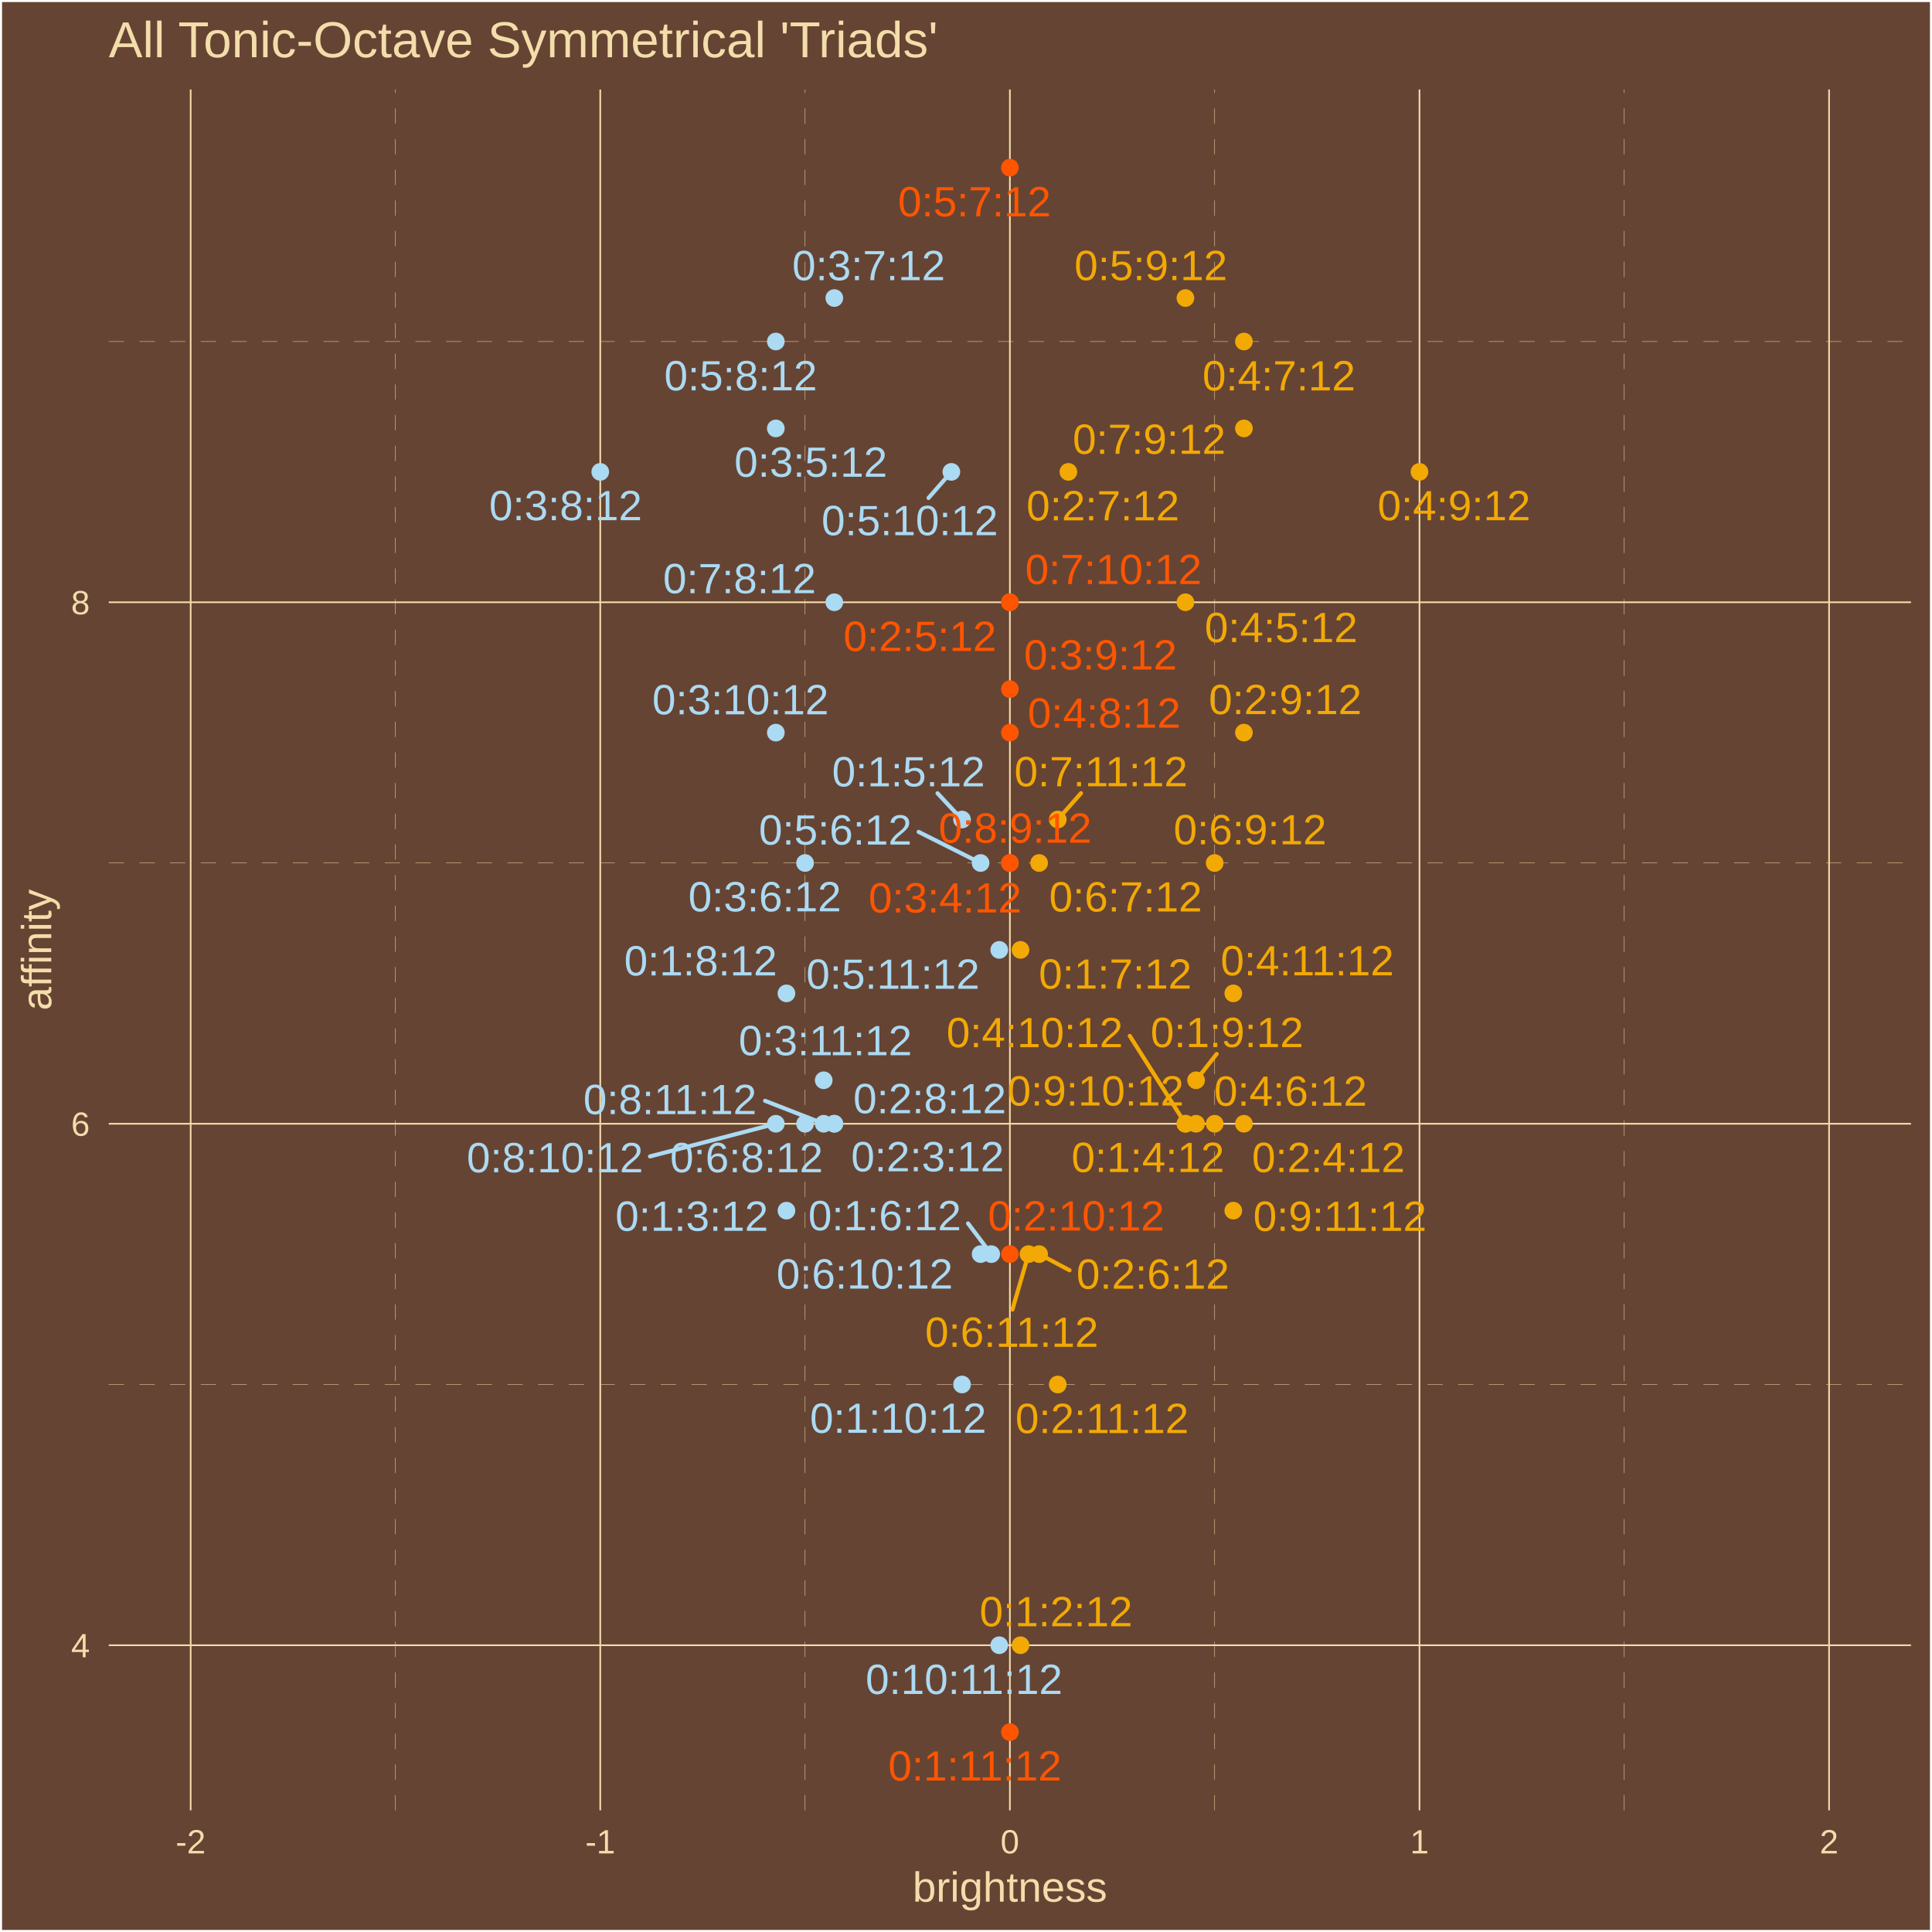
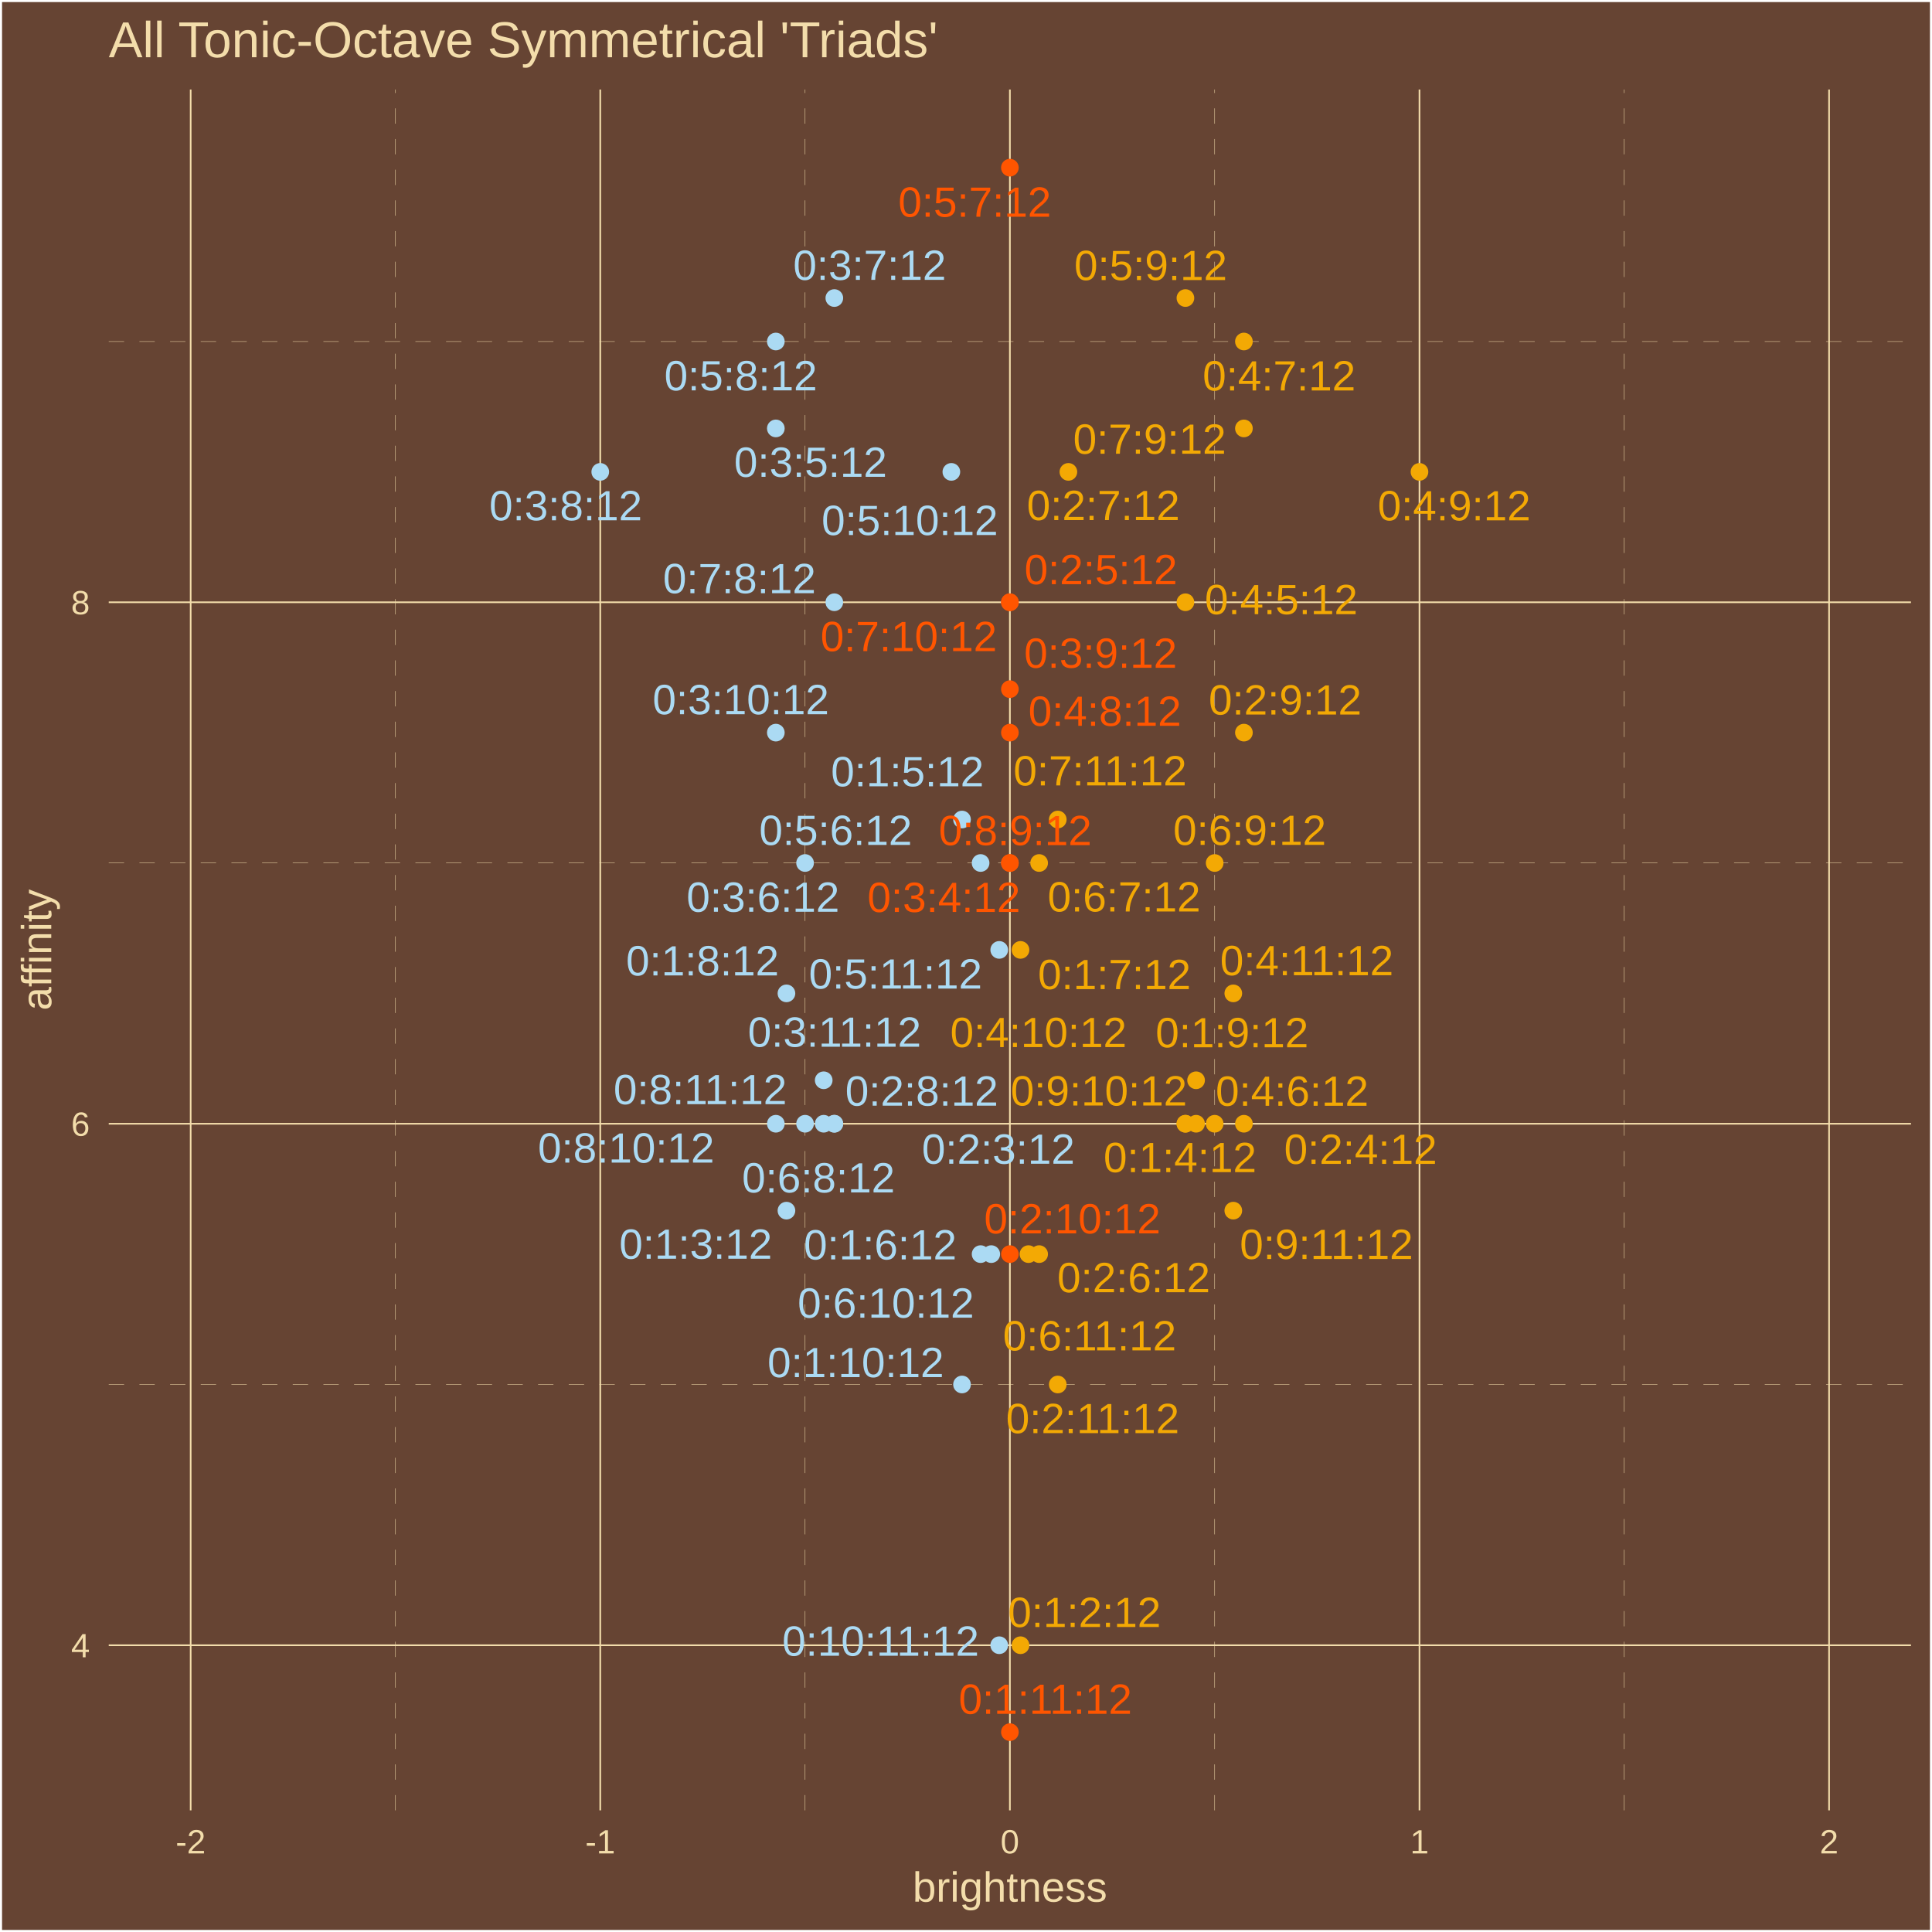
<svg xmlns="http://www.w3.org/2000/svg" class="svglite" width="504.00pt" height="504.00pt" viewBox="0 0 504.00 504.00">
  <defs>
    <style type="text/css">
    .svglite line, .svglite polyline, .svglite polygon, .svglite path, .svglite rect, .svglite circle {
      fill: none;
      stroke: #000000;
      stroke-linecap: round;
      stroke-linejoin: round;
      stroke-miterlimit: 10.00;
    }
    .svglite text {
      white-space: pre;
    }
  </style>
  </defs>
  <rect width="100%" height="100%" style="stroke: none; fill: #664433;" />
  <defs>
    <clipPath id="cpMC4wMHw1MDQuMDB8MC4wMHw1MDQuMDA=">
      <rect x="0.00" y="0.00" width="504.00" height="504.00" />
    </clipPath>
  </defs>
  <g clip-path="url(#cpMC4wMHw1MDQuMDB8MC4wMHw1MDQuMDA=)">
    <rect x="0.00" y="0" width="504.00" height="504.00" style="stroke-width: 1.07; stroke: #FFFFFF; fill: #664433;" />
  </g>
  <defs>
    <clipPath id="cpMjguMzd8NDk4LjUyfDIzLjM0fDQ3Mi4yNw==">
      <rect x="28.37" y="23.34" width="470.15" height="448.93" />
    </clipPath>
  </defs>
  <g clip-path="url(#cpMjguMzd8NDk4LjUyfDIzLjM0fDQ3Mi4yNw==)">
    <rect x="28.37" y="23.34" width="470.15" height="448.93" style="stroke-width: 1.07; stroke: none; fill: #664433;" />
    <polyline points="28.37,361.17 498.52,361.17 " style="stroke-width: 0.11; stroke: #F3DDAB; stroke-dasharray: 4.00,4.00; stroke-linecap: butt;" />
    <polyline points="28.37,225.13 498.52,225.13 " style="stroke-width: 0.11; stroke: #F3DDAB; stroke-dasharray: 4.00,4.00; stroke-linecap: butt;" />
    <polyline points="28.37,89.09 498.52,89.09 " style="stroke-width: 0.11; stroke: #F3DDAB; stroke-dasharray: 4.00,4.00; stroke-linecap: butt;" />
    <polyline points="103.17,472.27 103.17,23.34 " style="stroke-width: 0.11; stroke: #F3DDAB; stroke-dasharray: 4.00,4.00; stroke-linecap: butt;" />
    <polyline points="210.02,472.27 210.02,23.34 " style="stroke-width: 0.11; stroke: #F3DDAB; stroke-dasharray: 4.00,4.00; stroke-linecap: butt;" />
    <polyline points="316.87,472.27 316.87,23.34 " style="stroke-width: 0.11; stroke: #F3DDAB; stroke-dasharray: 4.00,4.00; stroke-linecap: butt;" />
    <polyline points="423.72,472.27 423.72,23.34 " style="stroke-width: 0.11; stroke: #F3DDAB; stroke-dasharray: 4.00,4.00; stroke-linecap: butt;" />
    <polyline points="28.37,429.19 498.52,429.19 " style="stroke-width: 0.43; stroke: #F3DDAB; stroke-linecap: butt;" />
    <polyline points="28.37,293.15 498.52,293.15 " style="stroke-width: 0.43; stroke: #F3DDAB; stroke-linecap: butt;" />
    <polyline points="28.37,157.11 498.52,157.11 " style="stroke-width: 0.43; stroke: #F3DDAB; stroke-linecap: butt;" />
    <polyline points="49.74,472.27 49.74,23.34 " style="stroke-width: 0.43; stroke: #F3DDAB; stroke-linecap: butt;" />
    <polyline points="156.59,472.27 156.59,23.34 " style="stroke-width: 0.43; stroke: #F3DDAB; stroke-linecap: butt;" />
    <polyline points="263.45,472.27 263.45,23.34 " style="stroke-width: 0.43; stroke: #F3DDAB; stroke-linecap: butt;" />
    <polyline points="370.30,472.27 370.30,23.34 " style="stroke-width: 0.43; stroke: #F3DDAB; stroke-linecap: butt;" />
    <polyline points="477.15,472.27 477.15,23.34 " style="stroke-width: 0.43; stroke: #F3DDAB; stroke-linecap: butt;" />
    <circle cx="266.22" cy="429.19" r="1.95" style="stroke-width: 0.71; stroke: #F3A904; fill: #F3A904;" />
    <circle cx="205.16" cy="315.82" r="1.95" style="stroke-width: 0.71; stroke: #ABDAF3; fill: #ABDAF3;" />
    <circle cx="312.02" cy="293.15" r="1.95" style="stroke-width: 0.71; stroke: #F3A904; fill: #F3A904;" />
    <circle cx="250.96" cy="213.79" r="1.95" style="stroke-width: 0.71; stroke: #ABDAF3; fill: #ABDAF3;" />
    <circle cx="258.59" cy="327.16" r="1.95" style="stroke-width: 0.71; stroke: #ABDAF3; fill: #ABDAF3;" />
    <circle cx="266.22" cy="247.80" r="1.95" style="stroke-width: 0.71; stroke: #F3A904; fill: #F3A904;" />
    <circle cx="205.16" cy="259.14" r="1.95" style="stroke-width: 0.71; stroke: #ABDAF3; fill: #ABDAF3;" />
    <circle cx="312.02" cy="281.81" r="1.95" style="stroke-width: 0.71; stroke: #F3A904; fill: #F3A904;" />
    <circle cx="250.96" cy="361.17" r="1.95" style="stroke-width: 0.71; stroke: #ABDAF3; fill: #ABDAF3;" />
    <circle cx="263.45" cy="451.86" r="1.95" style="stroke-width: 0.71; stroke: #FF5500; fill: #FF5500;" />
    <circle cx="217.65" cy="293.15" r="1.95" style="stroke-width: 0.71; stroke: #ABDAF3; fill: #ABDAF3;" />
    <circle cx="324.50" cy="293.15" r="1.95" style="stroke-width: 0.71; stroke: #F3A904; fill: #F3A904;" />
    <circle cx="263.45" cy="157.11" r="1.95" style="stroke-width: 0.71; stroke: #FF5500; fill: #FF5500;" />
    <circle cx="271.08" cy="327.16" r="1.95" style="stroke-width: 0.71; stroke: #F3A904; fill: #F3A904;" />
    <circle cx="278.71" cy="123.10" r="1.95" style="stroke-width: 0.71; stroke: #F3A904; fill: #F3A904;" />
    <circle cx="217.65" cy="293.15" r="1.95" style="stroke-width: 0.71; stroke: #ABDAF3; fill: #ABDAF3;" />
    <circle cx="324.50" cy="191.12" r="1.95" style="stroke-width: 0.71; stroke: #F3A904; fill: #F3A904;" />
    <circle cx="263.45" cy="327.16" r="1.95" style="stroke-width: 0.71; stroke: #FF5500; fill: #FF5500;" />
    <circle cx="275.94" cy="361.17" r="1.95" style="stroke-width: 0.71; stroke: #F3A904; fill: #F3A904;" />
    <circle cx="263.45" cy="225.13" r="1.95" style="stroke-width: 0.71; stroke: #FF5500; fill: #FF5500;" />
    <circle cx="202.39" cy="111.76" r="1.95" style="stroke-width: 0.71; stroke: #ABDAF3; fill: #ABDAF3;" />
    <circle cx="210.02" cy="225.13" r="1.95" style="stroke-width: 0.71; stroke: #ABDAF3; fill: #ABDAF3;" />
    <circle cx="217.65" cy="77.75" r="1.95" style="stroke-width: 0.71; stroke: #ABDAF3; fill: #ABDAF3;" />
    <circle cx="156.59" cy="123.10" r="1.95" style="stroke-width: 0.71; stroke: #ABDAF3; fill: #ABDAF3;" />
    <circle cx="263.45" cy="179.78" r="1.95" style="stroke-width: 0.71; stroke: #FF5500; fill: #FF5500;" />
    <circle cx="202.39" cy="191.12" r="1.95" style="stroke-width: 0.71; stroke: #ABDAF3; fill: #ABDAF3;" />
    <circle cx="214.88" cy="281.81" r="1.95" style="stroke-width: 0.71; stroke: #ABDAF3; fill: #ABDAF3;" />
    <circle cx="309.24" cy="157.11" r="1.95" style="stroke-width: 0.71; stroke: #F3A904; fill: #F3A904;" />
    <circle cx="316.87" cy="293.15" r="1.95" style="stroke-width: 0.71; stroke: #F3A904; fill: #F3A904;" />
    <circle cx="324.50" cy="89.09" r="1.95" style="stroke-width: 0.71; stroke: #F3A904; fill: #F3A904;" />
    <circle cx="263.45" cy="191.12" r="1.95" style="stroke-width: 0.71; stroke: #FF5500; fill: #FF5500;" />
    <circle cx="370.30" cy="123.10" r="1.95" style="stroke-width: 0.71; stroke: #F3A904; fill: #F3A904;" />
    <circle cx="309.24" cy="293.15" r="1.95" style="stroke-width: 0.71; stroke: #F3A904; fill: #F3A904;" />
    <circle cx="321.73" cy="259.14" r="1.95" style="stroke-width: 0.71; stroke: #F3A904; fill: #F3A904;" />
    <circle cx="255.81" cy="225.13" r="1.95" style="stroke-width: 0.71; stroke: #ABDAF3; fill: #ABDAF3;" />
    <circle cx="263.45" cy="43.74" r="1.95" style="stroke-width: 0.71; stroke: #FF5500; fill: #FF5500;" />
    <circle cx="202.39" cy="89.09" r="1.95" style="stroke-width: 0.71; stroke: #ABDAF3; fill: #ABDAF3;" />
    <circle cx="309.24" cy="77.75" r="1.95" style="stroke-width: 0.71; stroke: #F3A904; fill: #F3A904;" />
    <circle cx="248.18" cy="123.10" r="1.95" style="stroke-width: 0.71; stroke: #ABDAF3; fill: #ABDAF3;" />
    <circle cx="260.67" cy="247.80" r="1.95" style="stroke-width: 0.71; stroke: #ABDAF3; fill: #ABDAF3;" />
    <circle cx="271.08" cy="225.13" r="1.95" style="stroke-width: 0.71; stroke: #F3A904; fill: #F3A904;" />
    <circle cx="210.02" cy="293.15" r="1.95" style="stroke-width: 0.71; stroke: #ABDAF3; fill: #ABDAF3;" />
    <circle cx="316.87" cy="225.13" r="1.95" style="stroke-width: 0.71; stroke: #F3A904; fill: #F3A904;" />
    <circle cx="255.81" cy="327.16" r="1.95" style="stroke-width: 0.71; stroke: #ABDAF3; fill: #ABDAF3;" />
    <circle cx="268.30" cy="327.16" r="1.95" style="stroke-width: 0.71; stroke: #F3A904; fill: #F3A904;" />
    <circle cx="217.65" cy="157.11" r="1.95" style="stroke-width: 0.71; stroke: #ABDAF3; fill: #ABDAF3;" />
    <circle cx="324.50" cy="111.76" r="1.95" style="stroke-width: 0.71; stroke: #F3A904; fill: #F3A904;" />
    <circle cx="263.45" cy="157.11" r="1.95" style="stroke-width: 0.71; stroke: #FF5500; fill: #FF5500;" />
    <circle cx="275.94" cy="213.79" r="1.95" style="stroke-width: 0.71; stroke: #F3A904; fill: #F3A904;" />
    <circle cx="263.45" cy="225.13" r="1.95" style="stroke-width: 0.71; stroke: #FF5500; fill: #FF5500;" />
    <circle cx="202.39" cy="293.15" r="1.95" style="stroke-width: 0.71; stroke: #ABDAF3; fill: #ABDAF3;" />
    <circle cx="214.88" cy="293.15" r="1.95" style="stroke-width: 0.71; stroke: #ABDAF3; fill: #ABDAF3;" />
    <circle cx="309.24" cy="293.15" r="1.95" style="stroke-width: 0.71; stroke: #F3A904; fill: #F3A904;" />
    <circle cx="321.73" cy="315.82" r="1.95" style="stroke-width: 0.71; stroke: #F3A904; fill: #F3A904;" />
    <circle cx="260.67" cy="429.19" r="1.95" style="stroke-width: 0.71; stroke: #ABDAF3; fill: #ABDAF3;" />
-     <line x1="244.58" y1="206.94" x2="250.19" y2="212.97" style="stroke-width: 1.07; stroke: #ABDAF3;" />
-     <line x1="252.54" y1="319.16" x2="257.91" y2="326.27" style="stroke-width: 1.07; stroke: #ABDAF3;" />
-     <line x1="317.39" y1="274.95" x2="312.70" y2="280.93" style="stroke-width: 1.07; stroke: #F3A904;" />
-     <line x1="279.01" y1="331.38" x2="272.08" y2="327.69" style="stroke-width: 1.07; stroke: #F3A904;" />
-     <line x1="294.73" y1="270.24" x2="308.64" y2="292.21" style="stroke-width: 1.07; stroke: #F3A904;" />
-     <line x1="239.65" y1="217.02" x2="254.79" y2="224.62" style="stroke-width: 1.07; stroke: #ABDAF3;" />
-     <line x1="242.23" y1="129.90" x2="247.44" y2="123.94" style="stroke-width: 1.07; stroke: #ABDAF3;" />
-     <line x1="264.11" y1="341.63" x2="268.00" y2="328.22" style="stroke-width: 1.07; stroke: #F3A904;" />
-     <line x1="282.00" y1="206.92" x2="276.68" y2="212.95" style="stroke-width: 1.07; stroke: #F3A904;" />
-     <line x1="169.58" y1="301.67" x2="201.28" y2="293.44" style="stroke-width: 1.07; stroke: #ABDAF3;" />
-     <line x1="199.59" y1="287.17" x2="213.81" y2="292.73" style="stroke-width: 1.07; stroke: #ABDAF3;" />
-     <text x="275.49" y="424.24" text-anchor="middle" style="font-size: 11.04px;fill: #F3A904; font-family: &quot;Arial&quot;;" textLength="39.87px" lengthAdjust="spacingAndGlyphs">0:1:2:12</text>
-     <text x="180.47" y="321.08" text-anchor="middle" style="font-size: 11.04px;fill: #ABDAF3; font-family: &quot;Arial&quot;;" textLength="39.87px" lengthAdjust="spacingAndGlyphs">0:1:3:12</text>
-     <text x="299.46" y="305.74" text-anchor="middle" style="font-size: 11.04px;fill: #F3A904; font-family: &quot;Arial&quot;;" textLength="39.87px" lengthAdjust="spacingAndGlyphs">0:1:4:12</text>
-     <text x="237.00" y="205.14" text-anchor="middle" style="font-size: 11.04px;fill: #ABDAF3; font-family: &quot;Arial&quot;;" textLength="39.87px" lengthAdjust="spacingAndGlyphs">0:1:5:12</text>
-     <text x="230.80" y="320.94" text-anchor="middle" style="font-size: 11.04px;fill: #ABDAF3; font-family: &quot;Arial&quot;;" textLength="39.87px" lengthAdjust="spacingAndGlyphs">0:1:6:12</text>
-     <text x="290.93" y="257.91" text-anchor="middle" style="font-size: 11.04px;fill: #F3A904; font-family: &quot;Arial&quot;;" textLength="39.87px" lengthAdjust="spacingAndGlyphs">0:1:7:12</text>
-     <text x="182.77" y="254.46" text-anchor="middle" style="font-size: 11.04px;fill: #ABDAF3; font-family: &quot;Arial&quot;;" textLength="39.87px" lengthAdjust="spacingAndGlyphs">0:1:8:12</text>
-     <text x="320.09" y="273.15" text-anchor="middle" style="font-size: 11.04px;fill: #F3A904; font-family: &quot;Arial&quot;;" textLength="39.87px" lengthAdjust="spacingAndGlyphs">0:1:9:12</text>
-     <text x="234.30" y="373.78" text-anchor="middle" style="font-size: 11.04px;fill: #ABDAF3; font-family: &quot;Arial&quot;;" textLength="46.01px" lengthAdjust="spacingAndGlyphs">0:1:10:12</text>
-     <text x="254.32" y="464.49" text-anchor="middle" style="font-size: 11.04px;fill: #FF5500; font-family: &quot;Arial&quot;;" textLength="46.01px" lengthAdjust="spacingAndGlyphs">0:1:11:12</text>
-     <text x="241.97" y="305.56" text-anchor="middle" style="font-size: 11.04px;fill: #ABDAF3; font-family: &quot;Arial&quot;;" textLength="39.87px" lengthAdjust="spacingAndGlyphs">0:2:3:12</text>
-     <text x="346.54" y="305.76" text-anchor="middle" style="font-size: 11.04px;fill: #F3A904; font-family: &quot;Arial&quot;;" textLength="39.87px" lengthAdjust="spacingAndGlyphs">0:2:4:12</text>
-     <text x="239.98" y="169.81" text-anchor="middle" style="font-size: 11.04px;fill: #FF5500; font-family: &quot;Arial&quot;;" textLength="39.87px" lengthAdjust="spacingAndGlyphs">0:2:5:12</text>
-     <text x="300.75" y="336.19" text-anchor="middle" style="font-size: 11.04px;fill: #F3A904; font-family: &quot;Arial&quot;;" textLength="39.87px" lengthAdjust="spacingAndGlyphs">0:2:6:12</text>
-     <text x="287.72" y="135.75" text-anchor="middle" style="font-size: 11.04px;fill: #F3A904; font-family: &quot;Arial&quot;;" textLength="39.87px" lengthAdjust="spacingAndGlyphs">0:2:7:12</text>
-     <text x="242.54" y="290.41" text-anchor="middle" style="font-size: 11.04px;fill: #ABDAF3; font-family: &quot;Arial&quot;;" textLength="39.87px" lengthAdjust="spacingAndGlyphs">0:2:8:12</text>
-     <text x="335.28" y="186.30" text-anchor="middle" style="font-size: 11.04px;fill: #F3A904; font-family: &quot;Arial&quot;;" textLength="39.87px" lengthAdjust="spacingAndGlyphs">0:2:9:12</text>
-     <text x="280.73" y="321.01" text-anchor="middle" style="font-size: 11.04px;fill: #FF5500; font-family: &quot;Arial&quot;;" textLength="46.01px" lengthAdjust="spacingAndGlyphs">0:2:10:12</text>
-     <text x="287.49" y="373.84" text-anchor="middle" style="font-size: 11.04px;fill: #F3A904; font-family: &quot;Arial&quot;;" textLength="46.01px" lengthAdjust="spacingAndGlyphs">0:2:11:12</text>
-     <text x="246.54" y="238.04" text-anchor="middle" style="font-size: 11.04px;fill: #FF5500; font-family: &quot;Arial&quot;;" textLength="39.87px" lengthAdjust="spacingAndGlyphs">0:3:4:12</text>
-     <text x="211.51" y="124.37" text-anchor="middle" style="font-size: 11.04px;fill: #ABDAF3; font-family: &quot;Arial&quot;;" textLength="39.87px" lengthAdjust="spacingAndGlyphs">0:3:5:12</text>
-     <text x="199.51" y="237.74" text-anchor="middle" style="font-size: 11.04px;fill: #ABDAF3; font-family: &quot;Arial&quot;;" textLength="39.87px" lengthAdjust="spacingAndGlyphs">0:3:6:12</text>
-     <text x="226.61" y="73.09" text-anchor="middle" style="font-size: 11.04px;fill: #ABDAF3; font-family: &quot;Arial&quot;;" textLength="39.87px" lengthAdjust="spacingAndGlyphs">0:3:7:12</text>
-     <text x="147.55" y="135.70" text-anchor="middle" style="font-size: 11.04px;fill: #ABDAF3; font-family: &quot;Arial&quot;;" textLength="39.87px" lengthAdjust="spacingAndGlyphs">0:3:8:12</text>
-     <text x="287.08" y="174.66" text-anchor="middle" style="font-size: 11.04px;fill: #FF5500; font-family: &quot;Arial&quot;;" textLength="39.87px" lengthAdjust="spacingAndGlyphs">0:3:9:12</text>
-     <text x="193.16" y="186.34" text-anchor="middle" style="font-size: 11.04px;fill: #ABDAF3; font-family: &quot;Arial&quot;;" textLength="46.01px" lengthAdjust="spacingAndGlyphs">0:3:10:12</text>
-     <text x="215.30" y="275.27" text-anchor="middle" style="font-size: 11.04px;fill: #ABDAF3; font-family: &quot;Arial&quot;;" textLength="46.01px" lengthAdjust="spacingAndGlyphs">0:3:11:12</text>
-     <text x="334.21" y="167.51" text-anchor="middle" style="font-size: 11.04px;fill: #F3A904; font-family: &quot;Arial&quot;;" textLength="39.87px" lengthAdjust="spacingAndGlyphs">0:4:5:12</text>
-     <text x="336.66" y="288.45" text-anchor="middle" style="font-size: 11.04px;fill: #F3A904; font-family: &quot;Arial&quot;;" textLength="39.87px" lengthAdjust="spacingAndGlyphs">0:4:6:12</text>
-     <text x="333.63" y="101.84" text-anchor="middle" style="font-size: 11.04px;fill: #F3A904; font-family: &quot;Arial&quot;;" textLength="39.87px" lengthAdjust="spacingAndGlyphs">0:4:7:12</text>
-     <text x="288.04" y="189.83" text-anchor="middle" style="font-size: 11.04px;fill: #FF5500; font-family: &quot;Arial&quot;;" textLength="39.87px" lengthAdjust="spacingAndGlyphs">0:4:8:12</text>
-     <text x="379.31" y="135.71" text-anchor="middle" style="font-size: 11.04px;fill: #F3A904; font-family: &quot;Arial&quot;;" textLength="39.87px" lengthAdjust="spacingAndGlyphs">0:4:9:12</text>
-     <text x="269.93" y="273.19" text-anchor="middle" style="font-size: 11.04px;fill: #F3A904; font-family: &quot;Arial&quot;;" textLength="46.01px" lengthAdjust="spacingAndGlyphs">0:4:10:12</text>
-     <text x="341.03" y="254.43" text-anchor="middle" style="font-size: 11.04px;fill: #F3A904; font-family: &quot;Arial&quot;;" textLength="46.01px" lengthAdjust="spacingAndGlyphs">0:4:11:12</text>
-     <text x="217.91" y="220.32" text-anchor="middle" style="font-size: 11.04px;fill: #ABDAF3; font-family: &quot;Arial&quot;;" textLength="39.87px" lengthAdjust="spacingAndGlyphs">0:5:6:12</text>
-     <text x="254.21" y="56.43" text-anchor="middle" style="font-size: 11.04px;fill: #FF5500; font-family: &quot;Arial&quot;;" textLength="39.87px" lengthAdjust="spacingAndGlyphs">0:5:7:12</text>
-     <text x="193.22" y="101.83" text-anchor="middle" style="font-size: 11.04px;fill: #ABDAF3; font-family: &quot;Arial&quot;;" textLength="39.87px" lengthAdjust="spacingAndGlyphs">0:5:8:12</text>
-     <text x="300.22" y="73.08" text-anchor="middle" style="font-size: 11.04px;fill: #F3A904; font-family: &quot;Arial&quot;;" textLength="39.87px" lengthAdjust="spacingAndGlyphs">0:5:9:12</text>
-     <text x="237.33" y="139.61" text-anchor="middle" style="font-size: 11.04px;fill: #ABDAF3; font-family: &quot;Arial&quot;;" textLength="46.01px" lengthAdjust="spacingAndGlyphs">0:5:10:12</text>
-     <text x="232.94" y="257.94" text-anchor="middle" style="font-size: 11.04px;fill: #ABDAF3; font-family: &quot;Arial&quot;;" textLength="46.01px" lengthAdjust="spacingAndGlyphs">0:5:11:12</text>
-     <text x="293.64" y="237.78" text-anchor="middle" style="font-size: 11.04px;fill: #F3A904; font-family: &quot;Arial&quot;;" textLength="39.87px" lengthAdjust="spacingAndGlyphs">0:6:7:12</text>
-     <text x="194.75" y="305.80" text-anchor="middle" style="font-size: 11.04px;fill: #ABDAF3; font-family: &quot;Arial&quot;;" textLength="39.87px" lengthAdjust="spacingAndGlyphs">0:6:8:12</text>
-     <text x="326.10" y="220.25" text-anchor="middle" style="font-size: 11.04px;fill: #F3A904; font-family: &quot;Arial&quot;;" textLength="39.87px" lengthAdjust="spacingAndGlyphs">0:6:9:12</text>
-     <text x="225.57" y="336.16" text-anchor="middle" style="font-size: 11.04px;fill: #ABDAF3; font-family: &quot;Arial&quot;;" textLength="46.01px" lengthAdjust="spacingAndGlyphs">0:6:10:12</text>
-     <text x="263.94" y="351.34" text-anchor="middle" style="font-size: 11.04px;fill: #F3A904; font-family: &quot;Arial&quot;;" textLength="46.01px" lengthAdjust="spacingAndGlyphs">0:6:11:12</text>
-     <text x="192.92" y="154.75" text-anchor="middle" style="font-size: 11.04px;fill: #ABDAF3; font-family: &quot;Arial&quot;;" textLength="39.87px" lengthAdjust="spacingAndGlyphs">0:7:8:12</text>
-     <text x="299.78" y="118.39" text-anchor="middle" style="font-size: 11.04px;fill: #F3A904; font-family: &quot;Arial&quot;;" textLength="39.87px" lengthAdjust="spacingAndGlyphs">0:7:9:12</text>
-     <text x="290.47" y="152.36" text-anchor="middle" style="font-size: 11.04px;fill: #FF5500; font-family: &quot;Arial&quot;;" textLength="46.01px" lengthAdjust="spacingAndGlyphs">0:7:10:12</text>
-     <text x="287.21" y="205.12" text-anchor="middle" style="font-size: 11.04px;fill: #F3A904; font-family: &quot;Arial&quot;;" textLength="46.01px" lengthAdjust="spacingAndGlyphs">0:7:11:12</text>
-     <text x="264.82" y="219.84" text-anchor="middle" style="font-size: 11.04px;fill: #FF5500; font-family: &quot;Arial&quot;;" textLength="39.87px" lengthAdjust="spacingAndGlyphs">0:8:9:12</text>
-     <text x="144.77" y="305.81" text-anchor="middle" style="font-size: 11.04px;fill: #ABDAF3; font-family: &quot;Arial&quot;;" textLength="46.01px" lengthAdjust="spacingAndGlyphs">0:8:10:12</text>
-     <text x="174.78" y="290.64" text-anchor="middle" style="font-size: 11.04px;fill: #ABDAF3; font-family: &quot;Arial&quot;;" textLength="46.01px" lengthAdjust="spacingAndGlyphs">0:8:11:12</text>
-     <text x="285.82" y="288.40" text-anchor="middle" style="font-size: 11.04px;fill: #F3A904; font-family: &quot;Arial&quot;;" textLength="46.01px" lengthAdjust="spacingAndGlyphs">0:9:10:12</text>
-     <text x="349.54" y="321.10" text-anchor="middle" style="font-size: 11.04px;fill: #F3A904; font-family: &quot;Arial&quot;;" textLength="46.01px" lengthAdjust="spacingAndGlyphs">0:9:11:12</text>
-     <text x="251.49" y="441.91" text-anchor="middle" style="font-size: 11.04px;fill: #ABDAF3; font-family: &quot;Arial&quot;;" textLength="52.14px" lengthAdjust="spacingAndGlyphs">0:10:11:12</text>
+     <line x1="244.53" y1="206.92" x2="250.19" y2="212.97" style="stroke-width: 1.07; stroke: none;" />
+     <line x1="317.69" y1="275.01" x2="312.73" y2="280.95" style="stroke-width: 1.07; stroke: none;" />
+     <line x1="238.69" y1="299.35" x2="218.75" y2="293.47" style="stroke-width: 1.07; stroke: none;" />
+     <line x1="333.20" y1="298.45" x2="325.47" y2="293.74" style="stroke-width: 1.07; stroke: none;" />
+     <line x1="295.71" y1="270.24" x2="308.67" y2="292.19" style="stroke-width: 1.07; stroke: none;" />
+     <line x1="239.73" y1="217.11" x2="254.79" y2="224.62" style="stroke-width: 1.07; stroke: none;" />
+     <line x1="242.25" y1="129.86" x2="247.44" y2="123.94" style="stroke-width: 1.07; stroke: none;" />
+     <line x1="213.26" y1="301.36" x2="210.43" y2="294.18" style="stroke-width: 1.07; stroke: none;" />
+     <line x1="248.90" y1="334.03" x2="255.02" y2="327.95" style="stroke-width: 1.07; stroke: none;" />
+     <line x1="279.64" y1="342.57" x2="268.96" y2="328.06" style="stroke-width: 1.07; stroke: none;" />
+     <line x1="282.10" y1="206.69" x2="276.67" y2="212.95" style="stroke-width: 1.07; stroke: none;" />
+     <line x1="188.15" y1="298.82" x2="201.33" y2="293.57" style="stroke-width: 1.07; stroke: none;" />
+     <line x1="207.47" y1="285.94" x2="214.07" y2="292.36" style="stroke-width: 1.07; stroke: none;" />
+     <text x="282.89" y="424.43" text-anchor="middle" style="font-size: 11.04px;fill: #F3A904; font-family: &quot;Arial&quot;;" textLength="39.87px" lengthAdjust="spacingAndGlyphs">0:1:2:12</text>
+     <text x="181.49" y="328.37" text-anchor="middle" style="font-size: 11.04px;fill: #ABDAF3; font-family: &quot;Arial&quot;;" textLength="39.87px" lengthAdjust="spacingAndGlyphs">0:1:3:12</text>
+     <text x="307.83" y="305.77" text-anchor="middle" style="font-size: 11.04px;fill: #F3A904; font-family: &quot;Arial&quot;;" textLength="39.87px" lengthAdjust="spacingAndGlyphs">0:1:4:12</text>
+     <text x="236.71" y="205.12" text-anchor="middle" style="font-size: 11.04px;fill: #ABDAF3; font-family: &quot;Arial&quot;;" textLength="39.87px" lengthAdjust="spacingAndGlyphs">0:1:5:12</text>
+     <text x="229.62" y="328.55" text-anchor="middle" style="font-size: 11.04px;fill: #ABDAF3; font-family: &quot;Arial&quot;;" textLength="39.87px" lengthAdjust="spacingAndGlyphs">0:1:6:12</text>
+     <text x="290.71" y="258.03" text-anchor="middle" style="font-size: 11.04px;fill: #F3A904; font-family: &quot;Arial&quot;;" textLength="39.87px" lengthAdjust="spacingAndGlyphs">0:1:7:12</text>
+     <text x="183.26" y="254.46" text-anchor="middle" style="font-size: 11.04px;fill: #ABDAF3; font-family: &quot;Arial&quot;;" textLength="39.87px" lengthAdjust="spacingAndGlyphs">0:1:8:12</text>
+     <text x="321.40" y="273.21" text-anchor="middle" style="font-size: 11.04px;fill: #F3A904; font-family: &quot;Arial&quot;;" textLength="39.87px" lengthAdjust="spacingAndGlyphs">0:1:9:12</text>
+     <text x="223.23" y="359.26" text-anchor="middle" style="font-size: 11.04px;fill: #ABDAF3; font-family: &quot;Arial&quot;;" textLength="46.01px" lengthAdjust="spacingAndGlyphs">0:1:10:12</text>
+     <text x="272.70" y="447.08" text-anchor="middle" style="font-size: 11.04px;fill: #FF5500; font-family: &quot;Arial&quot;;" textLength="46.01px" lengthAdjust="spacingAndGlyphs">0:1:11:12</text>
+     <text x="260.43" y="303.58" text-anchor="middle" style="font-size: 11.04px;fill: #ABDAF3; font-family: &quot;Arial&quot;;" textLength="39.87px" lengthAdjust="spacingAndGlyphs">0:2:3:12</text>
+     <text x="354.93" y="303.62" text-anchor="middle" style="font-size: 11.04px;fill: #F3A904; font-family: &quot;Arial&quot;;" textLength="39.87px" lengthAdjust="spacingAndGlyphs">0:2:4:12</text>
+     <text x="287.19" y="152.40" text-anchor="middle" style="font-size: 11.04px;fill: #FF5500; font-family: &quot;Arial&quot;;" textLength="39.87px" lengthAdjust="spacingAndGlyphs">0:2:5:12</text>
+     <text x="295.75" y="337.10" text-anchor="middle" style="font-size: 11.04px;fill: #F3A904; font-family: &quot;Arial&quot;;" textLength="39.87px" lengthAdjust="spacingAndGlyphs">0:2:6:12</text>
+     <text x="287.82" y="135.67" text-anchor="middle" style="font-size: 11.04px;fill: #F3A904; font-family: &quot;Arial&quot;;" textLength="39.87px" lengthAdjust="spacingAndGlyphs">0:2:7:12</text>
+     <text x="240.45" y="288.43" text-anchor="middle" style="font-size: 11.04px;fill: #ABDAF3; font-family: &quot;Arial&quot;;" textLength="39.87px" lengthAdjust="spacingAndGlyphs">0:2:8:12</text>
+     <text x="335.25" y="186.40" text-anchor="middle" style="font-size: 11.04px;fill: #F3A904; font-family: &quot;Arial&quot;;" textLength="39.87px" lengthAdjust="spacingAndGlyphs">0:2:9:12</text>
+     <text x="279.74" y="321.76" text-anchor="middle" style="font-size: 11.04px;fill: #FF5500; font-family: &quot;Arial&quot;;" textLength="46.01px" lengthAdjust="spacingAndGlyphs">0:2:10:12</text>
+     <text x="285.04" y="373.86" text-anchor="middle" style="font-size: 11.04px;fill: #F3A904; font-family: &quot;Arial&quot;;" textLength="46.01px" lengthAdjust="spacingAndGlyphs">0:2:11:12</text>
+     <text x="246.23" y="237.91" text-anchor="middle" style="font-size: 11.04px;fill: #FF5500; font-family: &quot;Arial&quot;;" textLength="39.87px" lengthAdjust="spacingAndGlyphs">0:3:4:12</text>
+     <text x="211.45" y="124.39" text-anchor="middle" style="font-size: 11.04px;fill: #ABDAF3; font-family: &quot;Arial&quot;;" textLength="39.87px" lengthAdjust="spacingAndGlyphs">0:3:5:12</text>
+     <text x="199.04" y="237.85" text-anchor="middle" style="font-size: 11.04px;fill: #ABDAF3; font-family: &quot;Arial&quot;;" textLength="39.87px" lengthAdjust="spacingAndGlyphs">0:3:6:12</text>
+     <text x="226.86" y="73.01" text-anchor="middle" style="font-size: 11.04px;fill: #ABDAF3; font-family: &quot;Arial&quot;;" textLength="39.87px" lengthAdjust="spacingAndGlyphs">0:3:7:12</text>
+     <text x="147.58" y="135.73" text-anchor="middle" style="font-size: 11.04px;fill: #ABDAF3; font-family: &quot;Arial&quot;;" textLength="39.87px" lengthAdjust="spacingAndGlyphs">0:3:8:12</text>
+     <text x="287.11" y="174.20" text-anchor="middle" style="font-size: 11.04px;fill: #FF5500; font-family: &quot;Arial&quot;;" textLength="39.87px" lengthAdjust="spacingAndGlyphs">0:3:9:12</text>
+     <text x="193.26" y="186.32" text-anchor="middle" style="font-size: 11.04px;fill: #ABDAF3; font-family: &quot;Arial&quot;;" textLength="46.01px" lengthAdjust="spacingAndGlyphs">0:3:10:12</text>
+     <text x="217.70" y="273.06" text-anchor="middle" style="font-size: 11.04px;fill: #ABDAF3; font-family: &quot;Arial&quot;;" textLength="46.01px" lengthAdjust="spacingAndGlyphs">0:3:11:12</text>
+     <text x="334.23" y="160.22" text-anchor="middle" style="font-size: 11.04px;fill: #F3A904; font-family: &quot;Arial&quot;;" textLength="39.87px" lengthAdjust="spacingAndGlyphs">0:4:5:12</text>
+     <text x="337.07" y="288.46" text-anchor="middle" style="font-size: 11.04px;fill: #F3A904; font-family: &quot;Arial&quot;;" textLength="39.87px" lengthAdjust="spacingAndGlyphs">0:4:6:12</text>
+     <text x="333.68" y="101.86" text-anchor="middle" style="font-size: 11.04px;fill: #F3A904; font-family: &quot;Arial&quot;;" textLength="39.87px" lengthAdjust="spacingAndGlyphs">0:4:7:12</text>
+     <text x="288.21" y="189.34" text-anchor="middle" style="font-size: 11.04px;fill: #FF5500; font-family: &quot;Arial&quot;;" textLength="39.87px" lengthAdjust="spacingAndGlyphs">0:4:8:12</text>
+     <text x="379.34" y="135.74" text-anchor="middle" style="font-size: 11.04px;fill: #F3A904; font-family: &quot;Arial&quot;;" textLength="39.87px" lengthAdjust="spacingAndGlyphs">0:4:9:12</text>
+     <text x="270.90" y="273.16" text-anchor="middle" style="font-size: 11.04px;fill: #F3A904; font-family: &quot;Arial&quot;;" textLength="46.01px" lengthAdjust="spacingAndGlyphs">0:4:10:12</text>
+     <text x="340.90" y="254.41" text-anchor="middle" style="font-size: 11.04px;fill: #F3A904; font-family: &quot;Arial&quot;;" textLength="46.01px" lengthAdjust="spacingAndGlyphs">0:4:11:12</text>
+     <text x="217.99" y="220.42" text-anchor="middle" style="font-size: 11.04px;fill: #ABDAF3; font-family: &quot;Arial&quot;;" textLength="39.87px" lengthAdjust="spacingAndGlyphs">0:5:6:12</text>
+     <text x="254.27" y="56.54" text-anchor="middle" style="font-size: 11.04px;fill: #FF5500; font-family: &quot;Arial&quot;;" textLength="39.87px" lengthAdjust="spacingAndGlyphs">0:5:7:12</text>
+     <text x="193.24" y="101.83" text-anchor="middle" style="font-size: 11.04px;fill: #ABDAF3; font-family: &quot;Arial&quot;;" textLength="39.87px" lengthAdjust="spacingAndGlyphs">0:5:8:12</text>
+     <text x="300.18" y="73.06" text-anchor="middle" style="font-size: 11.04px;fill: #F3A904; font-family: &quot;Arial&quot;;" textLength="39.87px" lengthAdjust="spacingAndGlyphs">0:5:9:12</text>
+     <text x="237.34" y="139.57" text-anchor="middle" style="font-size: 11.04px;fill: #ABDAF3; font-family: &quot;Arial&quot;;" textLength="46.01px" lengthAdjust="spacingAndGlyphs">0:5:10:12</text>
+     <text x="233.61" y="257.89" text-anchor="middle" style="font-size: 11.04px;fill: #ABDAF3; font-family: &quot;Arial&quot;;" textLength="46.01px" lengthAdjust="spacingAndGlyphs">0:5:11:12</text>
+     <text x="293.24" y="237.77" text-anchor="middle" style="font-size: 11.04px;fill: #F3A904; font-family: &quot;Arial&quot;;" textLength="39.87px" lengthAdjust="spacingAndGlyphs">0:6:7:12</text>
+     <text x="213.51" y="311.07" text-anchor="middle" style="font-size: 11.04px;fill: #ABDAF3; font-family: &quot;Arial&quot;;" textLength="39.87px" lengthAdjust="spacingAndGlyphs">0:6:8:12</text>
+     <text x="326.00" y="220.41" text-anchor="middle" style="font-size: 11.04px;fill: #F3A904; font-family: &quot;Arial&quot;;" textLength="39.87px" lengthAdjust="spacingAndGlyphs">0:6:9:12</text>
+     <text x="231.10" y="343.74" text-anchor="middle" style="font-size: 11.04px;fill: #ABDAF3; font-family: &quot;Arial&quot;;" textLength="46.01px" lengthAdjust="spacingAndGlyphs">0:6:10:12</text>
+     <text x="284.24" y="352.28" text-anchor="middle" style="font-size: 11.04px;fill: #F3A904; font-family: &quot;Arial&quot;;" textLength="46.01px" lengthAdjust="spacingAndGlyphs">0:6:11:12</text>
+     <text x="192.90" y="154.74" text-anchor="middle" style="font-size: 11.04px;fill: #ABDAF3; font-family: &quot;Arial&quot;;" textLength="39.87px" lengthAdjust="spacingAndGlyphs">0:7:8:12</text>
+     <text x="299.90" y="118.37" text-anchor="middle" style="font-size: 11.04px;fill: #F3A904; font-family: &quot;Arial&quot;;" textLength="39.87px" lengthAdjust="spacingAndGlyphs">0:7:9:12</text>
+     <text x="237.06" y="169.86" text-anchor="middle" style="font-size: 11.04px;fill: #FF5500; font-family: &quot;Arial&quot;;" textLength="46.01px" lengthAdjust="spacingAndGlyphs">0:7:10:12</text>
+     <text x="286.98" y="204.89" text-anchor="middle" style="font-size: 11.04px;fill: #F3A904; font-family: &quot;Arial&quot;;" textLength="46.01px" lengthAdjust="spacingAndGlyphs">0:7:11:12</text>
+     <text x="264.85" y="220.47" text-anchor="middle" style="font-size: 11.04px;fill: #FF5500; font-family: &quot;Arial&quot;;" textLength="39.87px" lengthAdjust="spacingAndGlyphs">0:8:9:12</text>
+     <text x="163.34" y="303.29" text-anchor="middle" style="font-size: 11.04px;fill: #ABDAF3; font-family: &quot;Arial&quot;;" textLength="46.01px" lengthAdjust="spacingAndGlyphs">0:8:10:12</text>
+     <text x="182.66" y="288.05" text-anchor="middle" style="font-size: 11.04px;fill: #ABDAF3; font-family: &quot;Arial&quot;;" textLength="46.01px" lengthAdjust="spacingAndGlyphs">0:8:11:12</text>
+     <text x="286.66" y="288.39" text-anchor="middle" style="font-size: 11.04px;fill: #F3A904; font-family: &quot;Arial&quot;;" textLength="46.01px" lengthAdjust="spacingAndGlyphs">0:9:10:12</text>
+     <text x="346.03" y="328.43" text-anchor="middle" style="font-size: 11.04px;fill: #F3A904; font-family: &quot;Arial&quot;;" textLength="46.01px" lengthAdjust="spacingAndGlyphs">0:9:11:12</text>
+     <text x="229.73" y="431.93" text-anchor="middle" style="font-size: 11.04px;fill: #ABDAF3; font-family: &quot;Arial&quot;;" textLength="52.14px" lengthAdjust="spacingAndGlyphs">0:10:11:12</text>
  </g>
  <g clip-path="url(#cpMC4wMHw1MDQuMDB8MC4wMHw1MDQuMDA=)">
    <text x="23.44" y="432.34" text-anchor="end" style="font-size: 8.80px;fill: #F3DDAB; font-family: &quot;Arial&quot;;" textLength="4.90px" lengthAdjust="spacingAndGlyphs">4</text>
    <text x="23.44" y="296.30" text-anchor="end" style="font-size: 8.80px;fill: #F3DDAB; font-family: &quot;Arial&quot;;" textLength="4.90px" lengthAdjust="spacingAndGlyphs">6</text>
    <text x="23.44" y="160.26" text-anchor="end" style="font-size: 8.80px;fill: #F3DDAB; font-family: &quot;Arial&quot;;" textLength="4.90px" lengthAdjust="spacingAndGlyphs">8</text>
    <text x="49.74" y="483.50" text-anchor="middle" style="font-size: 8.80px;fill: #F3DDAB; font-family: &quot;Arial&quot;;" textLength="7.83px" lengthAdjust="spacingAndGlyphs">-2</text>
    <text x="156.59" y="483.50" text-anchor="middle" style="font-size: 8.80px;fill: #F3DDAB; font-family: &quot;Arial&quot;;" textLength="7.83px" lengthAdjust="spacingAndGlyphs">-1</text>
    <text x="263.45" y="483.50" text-anchor="middle" style="font-size: 8.80px;fill: #F3DDAB; font-family: &quot;Arial&quot;;" textLength="4.90px" lengthAdjust="spacingAndGlyphs">0</text>
    <text x="370.30" y="483.50" text-anchor="middle" style="font-size: 8.80px;fill: #F3DDAB; font-family: &quot;Arial&quot;;" textLength="4.90px" lengthAdjust="spacingAndGlyphs">1</text>
    <text x="477.15" y="483.50" text-anchor="middle" style="font-size: 8.80px;fill: #F3DDAB; font-family: &quot;Arial&quot;;" textLength="4.90px" lengthAdjust="spacingAndGlyphs">2</text>
    <text x="263.45" y="496.09" text-anchor="middle" style="font-size: 11.00px;fill: #F3DDAB; font-family: &quot;Arial&quot;;" textLength="50.76px" lengthAdjust="spacingAndGlyphs">brightness</text>
    <text transform="translate(13.37,247.80) rotate(-90)" text-anchor="middle" style="font-size: 11.00px;fill: #F3DDAB; font-family: &quot;Arial&quot;;" textLength="31.78px" lengthAdjust="spacingAndGlyphs">affinity</text>
    <text x="28.37" y="14.94" style="font-size: 13.20px;fill: #F3DDAB; font-family: &quot;Arial&quot;;" textLength="218.33px" lengthAdjust="spacingAndGlyphs">All Tonic-Octave Symmetrical 'Triads'</text>
  </g>
</svg>
